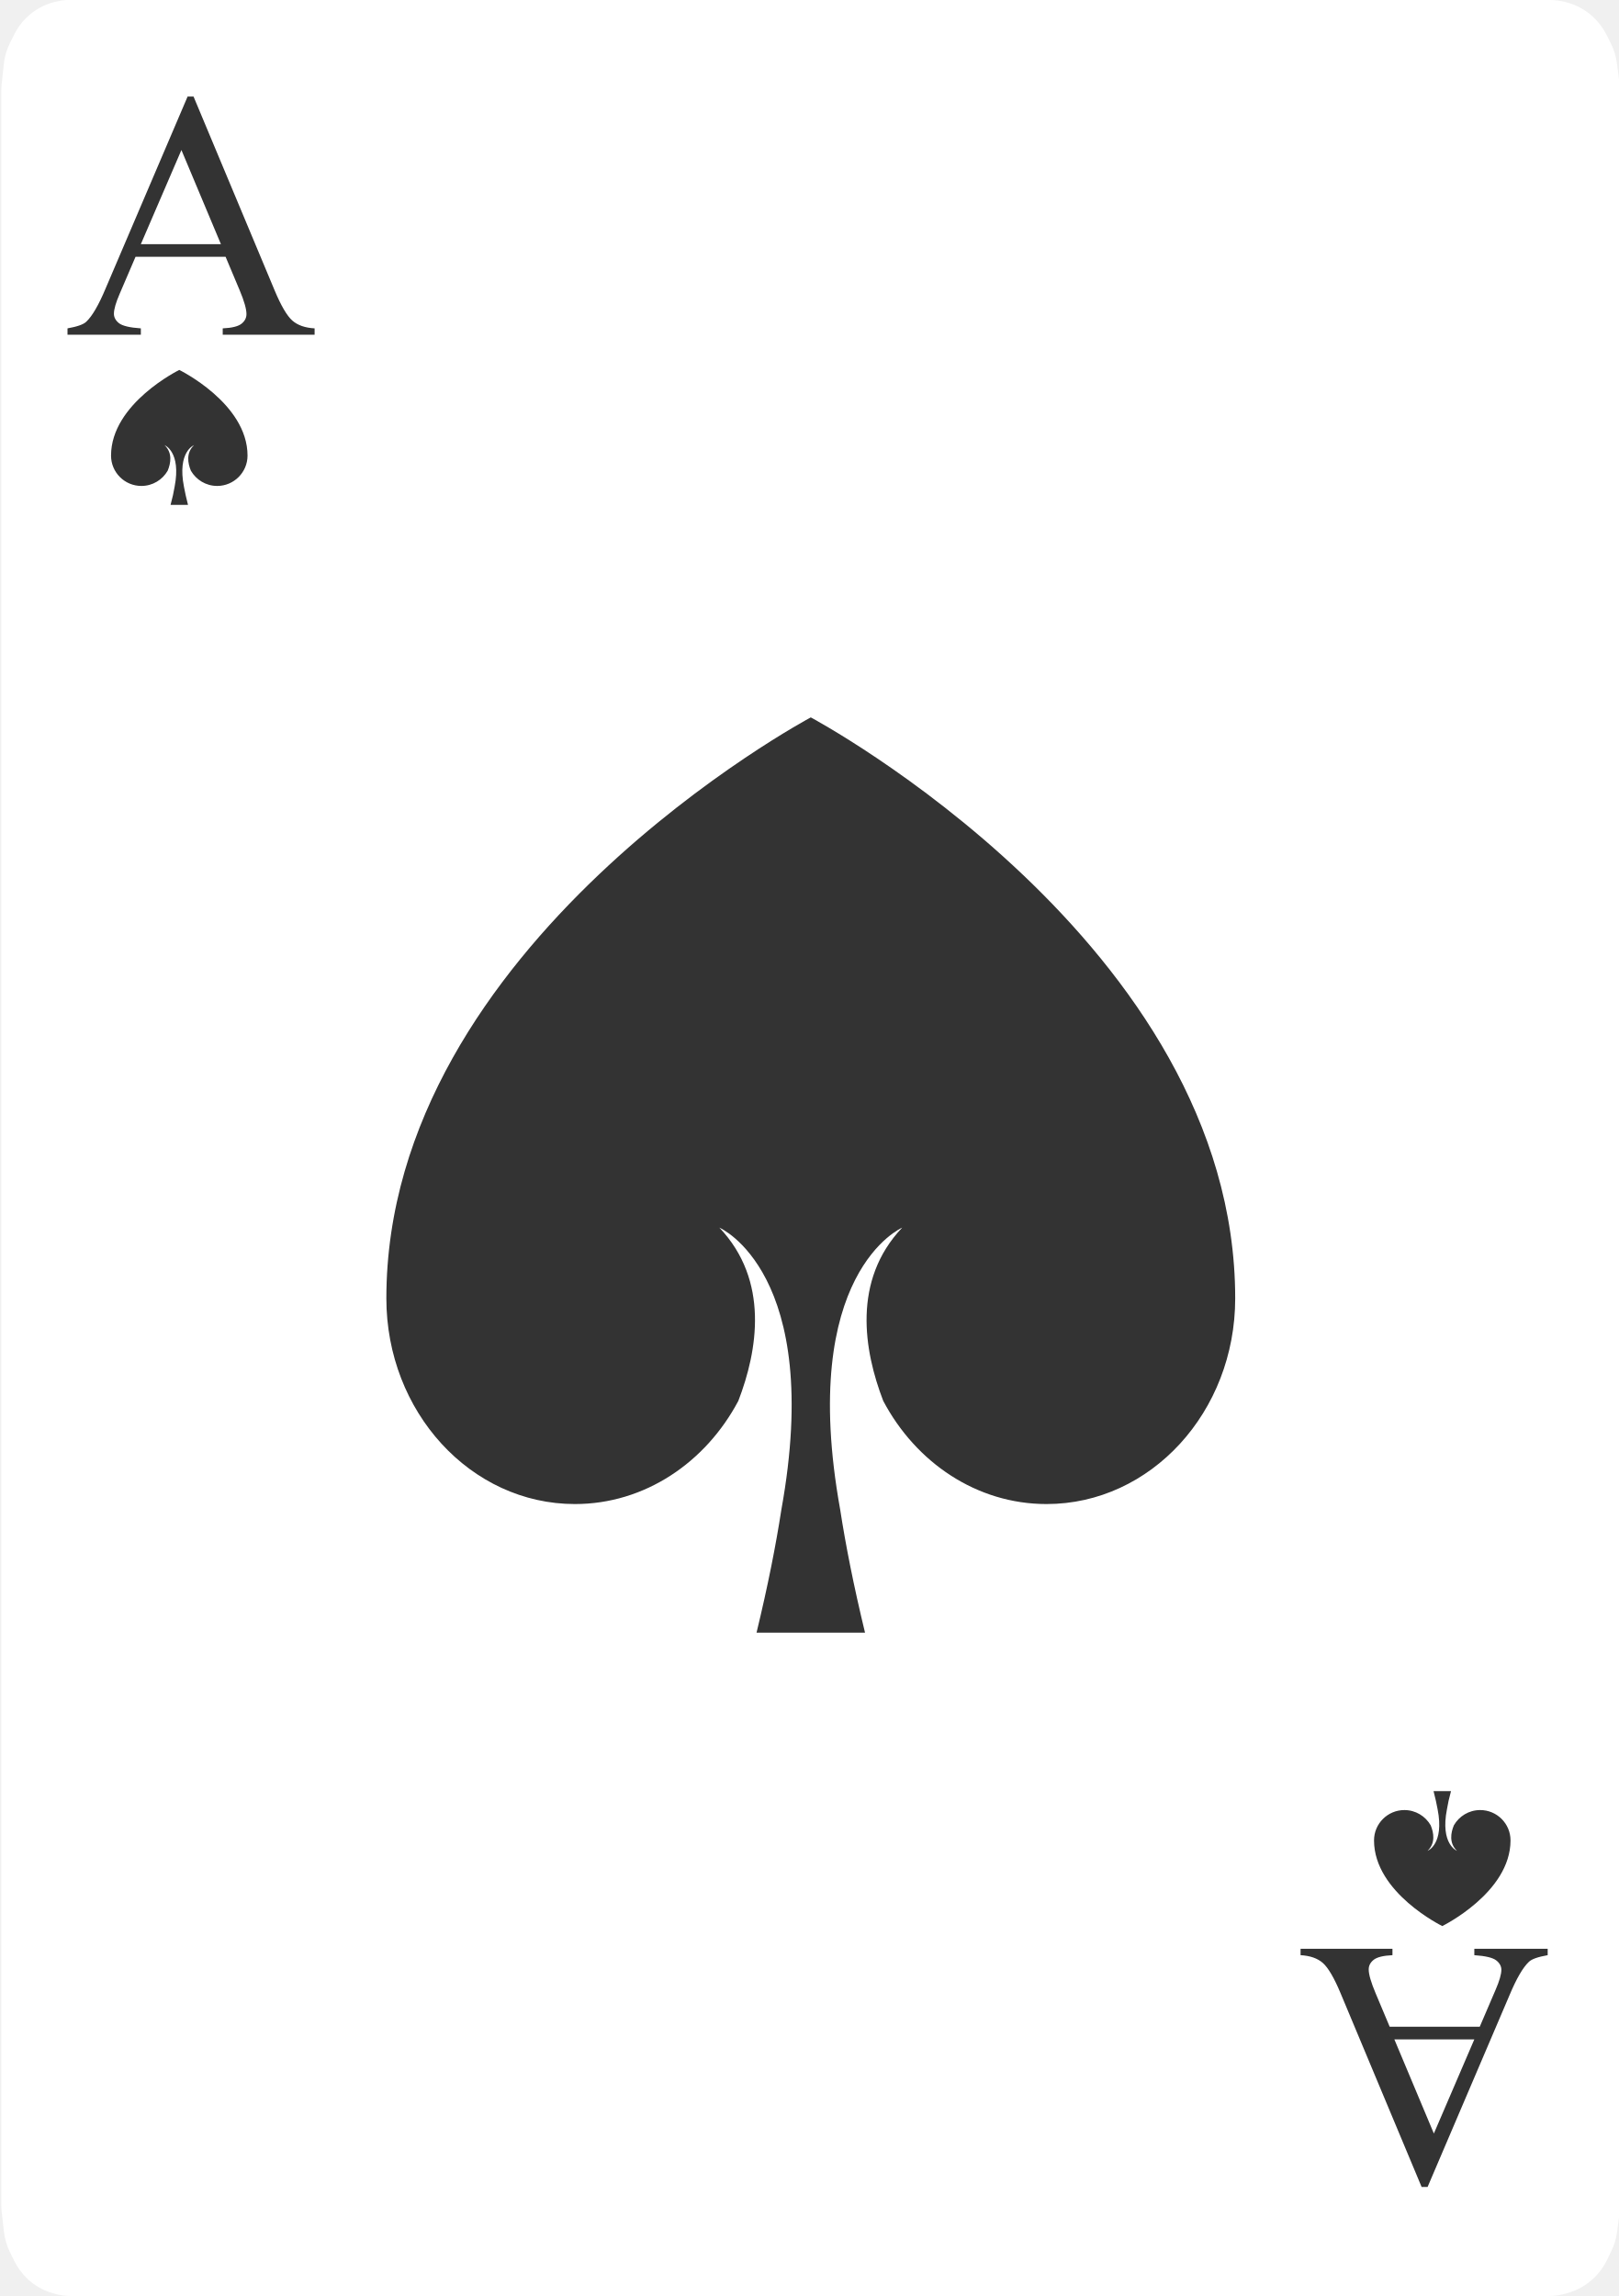
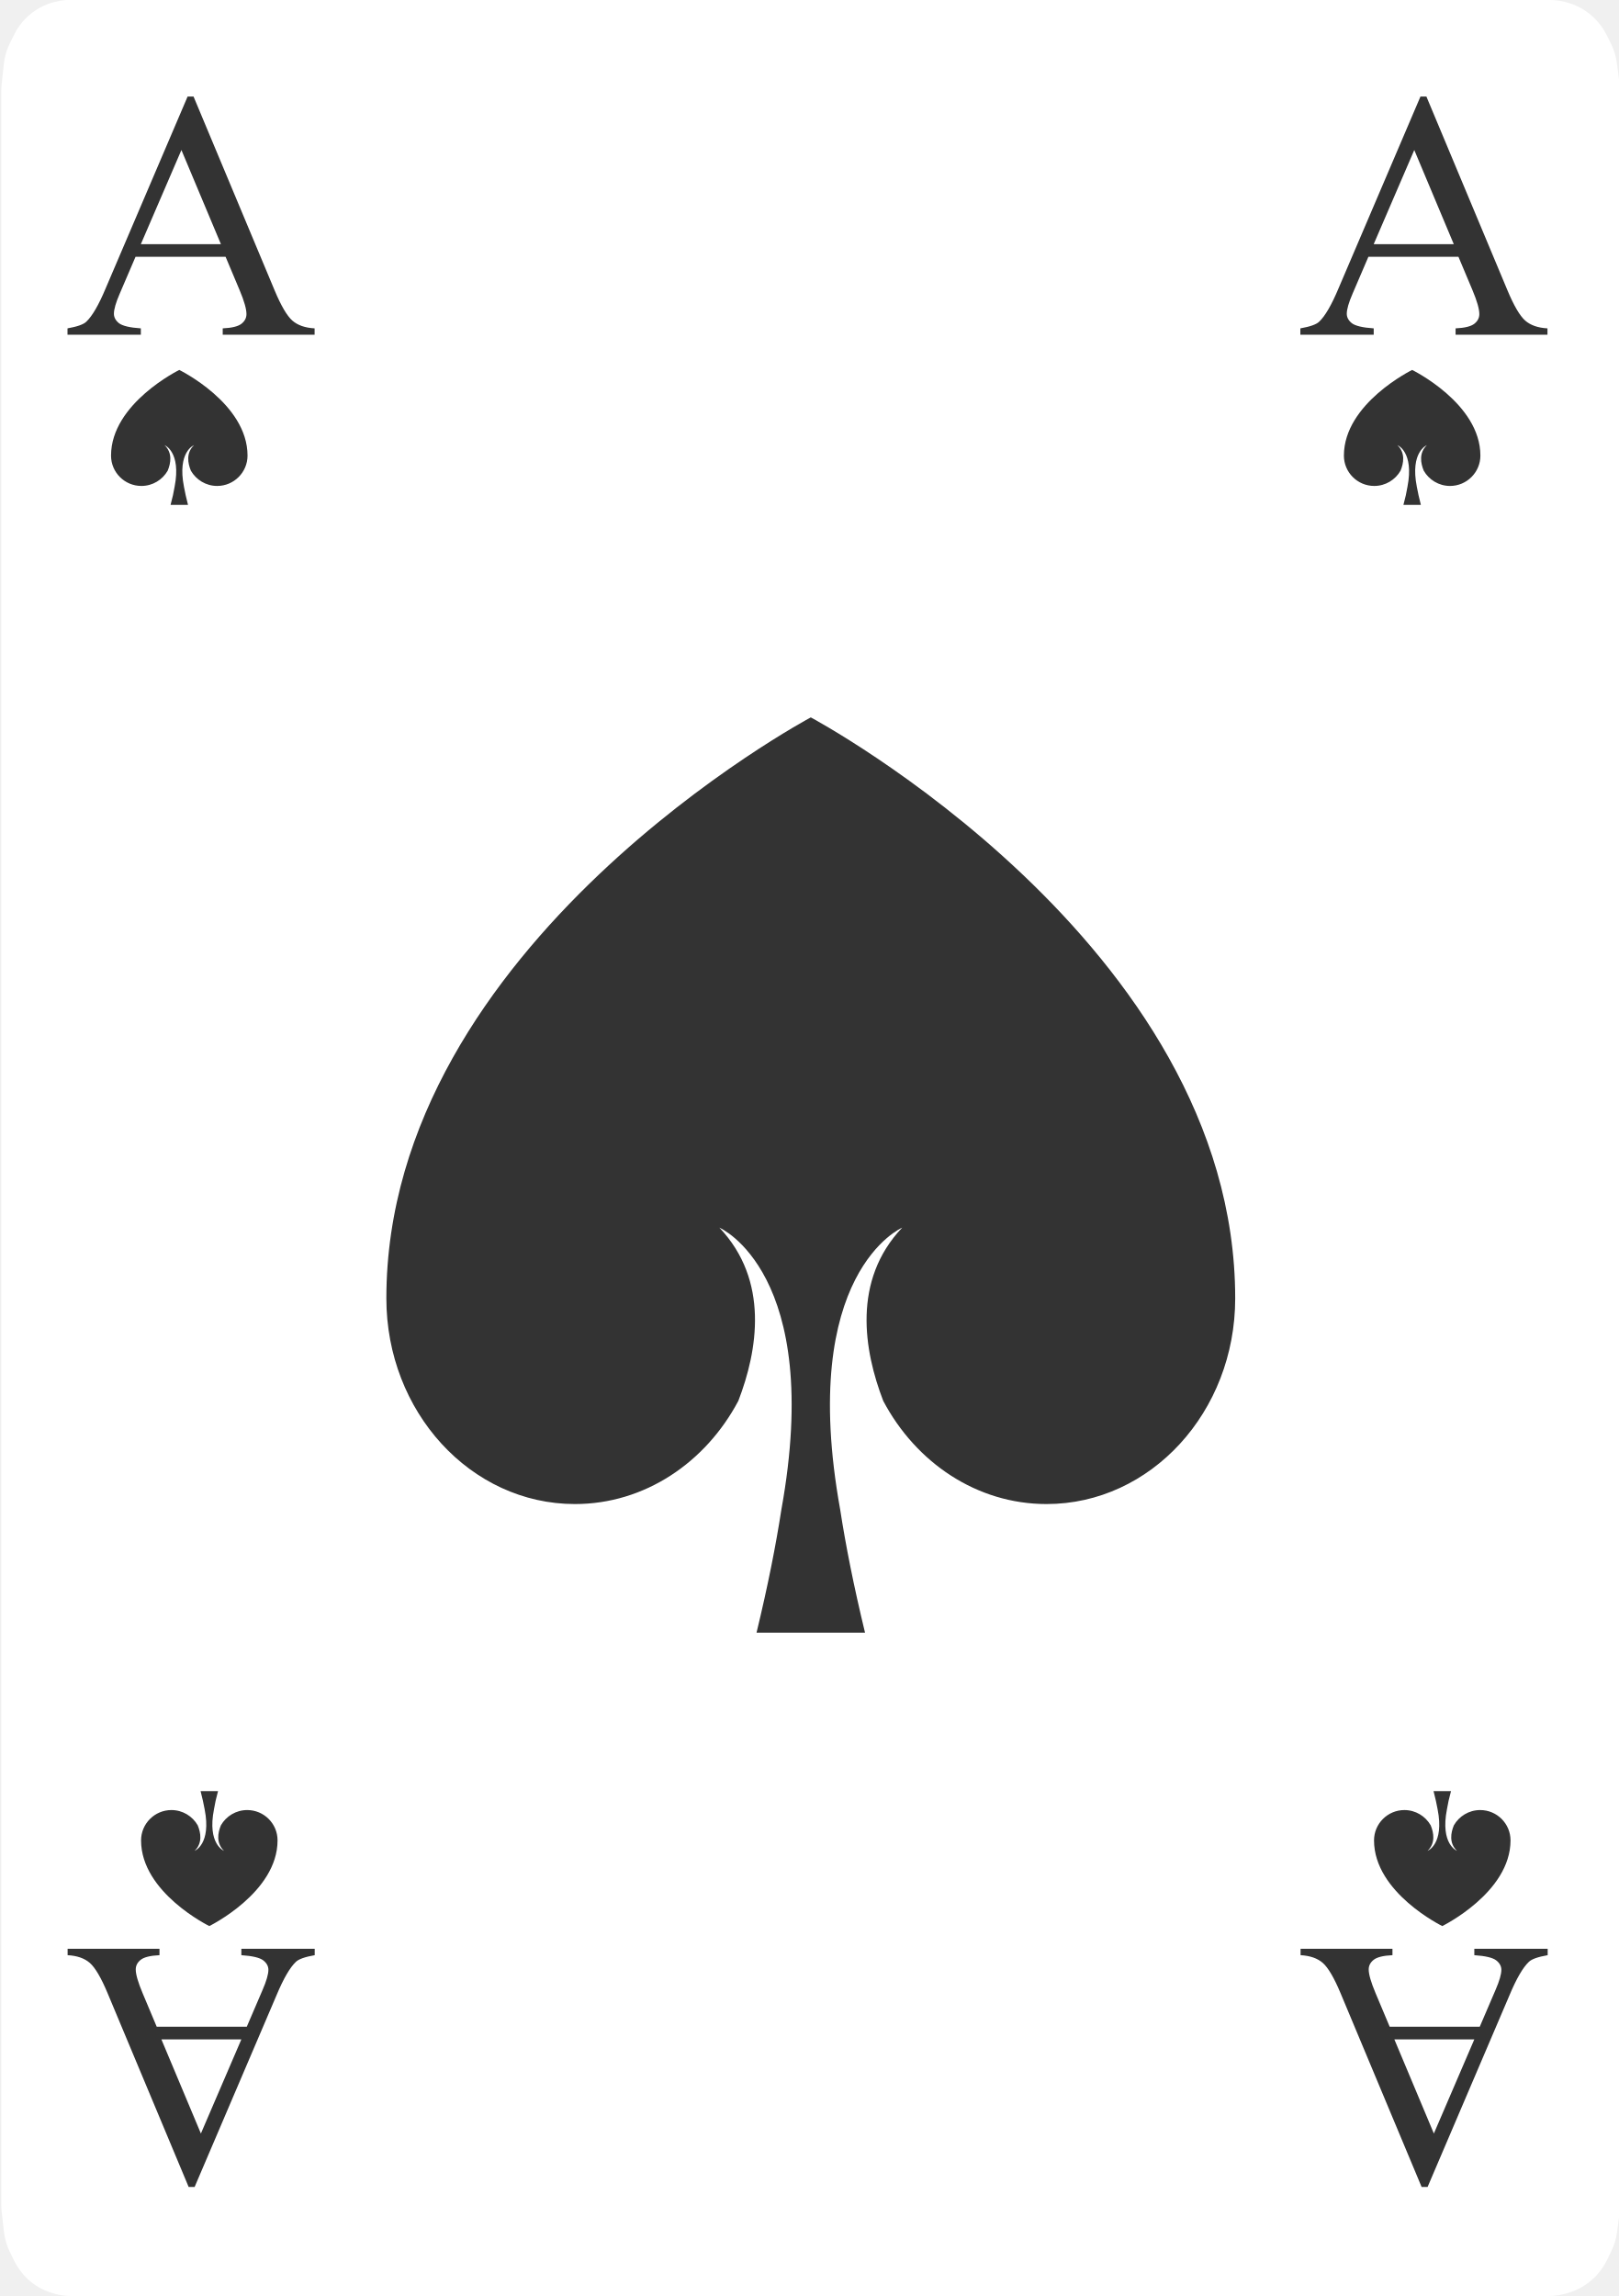
<svg xmlns="http://www.w3.org/2000/svg" id="Playing_Cards" viewBox="0 0 152.06 215.64">
  <g id="Cards">
    <g id="Spades">
      <g>
+         <path d="m6.59,0h138.97c.47,0,.95.06,1.41.17l.11.03c.98.25,1.88.74,2.61,1.44l.04.04c.48.46.87,1,1.17,1.59l.41.82c.29.58.48,1.2.56,1.84l.26,1.97c.03.25.05.5.05.75v198.38c0,.26-.02.52-.05.78l-.25,1.86c-.08.61-.26,1.2-.53,1.75l-.41.85c-.32.65-.75,1.24-1.28,1.73l-.05.04c-.67.62-1.48,1.07-2.36,1.32l-.2.06c-.51.14-1.04.22-1.57.22H6.68c-.53,0-1.06-.07-1.57-.22l-.14-.04c-.92-.26-1.76-.74-2.44-1.4h0c-.49-.48-.9-1.04-1.2-1.65l-.41-.84c-.29-.59-.47-1.23-.55-1.88l-.21-1.85c-.02-.22-.04-.43-.04-.65V8.59c0-.21.01-.42.03-.63l.21-1.96c.07-.69.27-1.35.58-1.97l.41-.82c.28-.56.64-1.06,1.08-1.5h0c.74-.74,1.67-1.27,2.7-1.53h.05c.46-.13.93-.19,1.41-.19Z" style="fill: #fff; fill-rule: evenodd;" />
        <g>
-           <path d="m6.59,0h138.97c.47,0,.95.06,1.41.17l.11.03c.98.25,1.88.74,2.61,1.44l.04.04c.48.46.87,1,1.17,1.59l.41.82c.29.58.48,1.2.56,1.84l.26,1.97c.03.25.05.5.05.75v198.38c0,.26-.02.52-.05.78l-.25,1.86c-.08.61-.26,1.2-.53,1.75l-.41.85c-.32.65-.75,1.24-1.28,1.73l-.05.04c-.67.62-1.48,1.07-2.36,1.32l-.2.06c-.51.14-1.04.22-1.57.22H6.68c-.53,0-1.06-.07-1.57-.22l-.14-.04c-.92-.26-1.76-.74-2.44-1.4h0c-.49-.48-.9-1.04-1.2-1.65l-.41-.84c-.29-.59-.47-1.23-.55-1.88l-.21-1.85c-.02-.22-.04-.43-.04-.65V8.59c0-.21.01-.42.03-.63l.21-1.96c.07-.69.27-1.35.58-1.97l.41-.82c.28-.56.64-1.06,1.08-1.5h0c.74-.74,1.67-1.27,2.7-1.53h.05c.46-.13.93-.19,1.41-.19Z" style="fill: #fff; fill-rule: evenodd;" />
          <path d="m21.2,24.12h-8.47l-1.48,3.45c-.37.85-.55,1.48-.55,1.9,0,.33.16.63.47.88.32.25,1,.42,2.06.49v.6h-6.89v-.6c.91-.16,1.51-.37,1.77-.63.55-.52,1.16-1.56,1.82-3.14l7.69-18h.56l7.61,18.19c.61,1.46,1.17,2.41,1.67,2.85.5.44,1.2.68,2.09.73v.6h-8.63v-.6c.87-.04,1.46-.19,1.77-.44.31-.25.46-.55.46-.9,0-.47-.21-1.22-.64-2.24l-1.32-3.14Zm-.45-1.19l-3.71-8.84-3.81,8.84h7.51Z" style="fill: #333;" />
+           <path d="m16.85,34.74s-6.42,3.14-6.42,8.05c0,1.58,1.28,2.85,2.85,2.85,1.06,0,1.98-.58,2.47-1.43.29-.7.47-1.67-.29-2.4,0,0,1.58.62.94,3.91-.08.49-.2,1.05-.38,1.7h1.64c-.17-.65-.29-1.21-.38-1.7-.65-3.29.94-3.91.94-3.91-.76.73-.58,1.7-.29,2.4.49.85,1.41,1.43,2.47,1.43,1.57,0,2.85-1.28,2.85-2.85,0-4.92-6.42-8.05-6.42-8.05Z" style="fill: #333; fill-rule: evenodd;" />
+         </g>
+         <g>
          <path d="m130.52,190.35h8.47l1.48-3.45c.37-.85.55-1.48.55-1.9,0-.33-.16-.63-.48-.88-.32-.25-1-.42-2.06-.49v-.6h6.89v.6c-.91.16-1.51.37-1.77.63-.55.52-1.16,1.56-1.82,3.14l-7.69,18h-.56l-7.61-18.19c-.61-1.46-1.17-2.41-1.67-2.85-.5-.44-1.2-.68-2.09-.73v-.6h8.63v.6c-.87.04-1.46.19-1.77.44-.31.25-.46.55-.46.9,0,.47.22,1.22.65,2.24l1.32,3.14Zm.45,1.19l3.71,8.84,3.8-8.84h-7.51Z" style="fill: #333;" />
+           <path d="m135.46,180.9s6.42-3.14,6.42-8.05c0-1.58-1.28-2.85-2.85-2.85-1.06,0-1.98.58-2.47,1.43-.29.7-.47,1.67.29,2.4,0,0-1.59-.62-.94-3.91.08-.49.2-1.05.38-1.7h-1.64c.17.65.29,1.21.38,1.7.65,3.29-.94,3.91-.94,3.91.76-.73.58-1.7.29-2.4-.49-.85-1.41-1.43-2.47-1.43-1.57,0-2.85,1.28-2.85,2.85,0,4.92,6.42,8.05,6.42,8.05Z" style="fill: #333; fill-rule: evenodd;" />
        </g>
        <path d="m76.15,67.38s-39.86,21.25-39.86,54.56c0,10.67,7.93,19.32,17.71,19.32,6.56,0,12.28-3.9,15.35-9.69,1.82-4.73,2.93-11.3-1.78-16.27,0,0,9.85,4.23,5.82,26.5-.51,3.31-1.26,7.12-2.33,11.54h10.19c-1.07-4.42-1.82-8.23-2.33-11.54-4.02-22.27,5.82-26.5,5.82-26.5-4.71,4.97-3.6,11.54-1.78,16.27,3.06,5.79,8.78,9.69,15.34,9.69,9.79,0,17.72-8.65,17.72-19.32,0-33.31-39.86-54.56-39.86-54.56Z" style="fill: #333; fill-rule: evenodd;" />
        <g>
-           <path d="m16.85,34.74s-6.42,3.14-6.42,8.05c0,1.58,1.28,2.85,2.85,2.85,1.06,0,1.98-.58,2.47-1.43.29-.7.47-1.67-.29-2.4,0,0,1.58.62.94,3.91-.08.49-.2,1.05-.38,1.7h1.64c-.17-.65-.29-1.21-.38-1.7-.65-3.29.94-3.91.94-3.91-.76.73-.58,1.7-.29,2.4.49.85,1.41,1.43,2.47,1.43,1.57,0,2.85-1.28,2.85-2.85,0-4.92-6.42-8.05-6.42-8.05Z" style="fill: #333; fill-rule: evenodd;" />
-           <path d="m135.46,180.9s6.42-3.14,6.42-8.05c0-1.58-1.28-2.85-2.85-2.85-1.06,0-1.98.58-2.47,1.43-.29.7-.47,1.67.29,2.4,0,0-1.59-.62-.94-3.91.08-.49.2-1.05.38-1.7h-1.64c.17.65.29,1.21.38,1.7.65,3.29-.94,3.91-.94,3.91.76-.73.58-1.7.29-2.4-.49-.85-1.41-1.43-2.47-1.43-1.57,0-2.85,1.28-2.85,2.85,0,4.92,6.42,8.05,6.42,8.05Z" style="fill: #333; fill-rule: evenodd;" />
+           <path d="m137,24.12h-8.47l-1.48,3.45c-.37.85-.55,1.48-.55,1.9,0,.33.16.63.47.88.32.25,1,.42,2.06.49v.6h-6.89v-.6c.91-.16,1.51-.37,1.77-.63.55-.52,1.16-1.56,1.82-3.14l7.69-18h.56l7.61,18.19c.61,1.46,1.17,2.41,1.67,2.85.5.44,1.2.68,2.09.73v.6h-8.63v-.6c.87-.04,1.46-.19,1.77-.44.31-.25.46-.55.46-.9,0-.47-.21-1.22-.64-2.24l-1.32-3.14Zm-.45-1.19l-3.71-8.84-3.81,8.84h7.51Z" style="fill: #333;" />
+           <path d="m132.65,34.74s-6.42,3.14-6.42,8.05c0,1.58,1.28,2.85,2.85,2.85,1.06,0,1.98-.58,2.47-1.43.29-.7.47-1.67-.29-2.4,0,0,1.58.62.94,3.91-.08.49-.2,1.05-.38,1.7h1.64c-.17-.65-.29-1.21-.38-1.7-.65-3.29.94-3.91.94-3.91-.76.73-.58,1.7-.29,2.4.49.85,1.41,1.43,2.47,1.43,1.57,0,2.85-1.28,2.85-2.85,0-4.92-6.42-8.05-6.42-8.05Z" style="fill: #333; fill-rule: evenodd;" />
+         </g>
+         <g>
+           <path d="m14.71,190.35h8.47l1.48-3.45c.37-.85.55-1.48.55-1.9,0-.33-.16-.63-.48-.88-.32-.25-1-.42-2.06-.49v-.6h6.89v.6c-.91.16-1.51.37-1.77.63-.55.52-1.16,1.56-1.82,3.14l-7.69,18h-.56l-7.61-18.19c-.61-1.46-1.17-2.41-1.67-2.85-.5-.44-1.2-.68-2.09-.73v-.6h8.63v.6c-.87.04-1.46.19-1.77.44-.31.25-.46.55-.46.9,0,.47.22,1.22.65,2.24l1.32,3.14Zm.45,1.19l3.71,8.84,3.8-8.84h-7.51Z" style="fill: #333;" />
+           <path d="m19.65,180.9s6.42-3.14,6.42-8.05c0-1.58-1.28-2.85-2.85-2.85-1.06,0-1.98.58-2.47,1.43-.29.7-.47,1.67.29,2.4,0,0-1.59-.62-.94-3.91.08-.49.2-1.05.38-1.7h-1.64c.17.65.29,1.21.38,1.7.65,3.29-.94,3.91-.94,3.91.76-.73.58-1.7.29-2.4-.49-.85-1.41-1.43-2.47-1.43-1.57,0-2.85,1.28-2.85,2.85,0,4.92,6.42,8.05,6.42,8.05Z" style="fill: #333; fill-rule: evenodd;" />
        </g>
      </g>
    </g>
  </g>
</svg>
